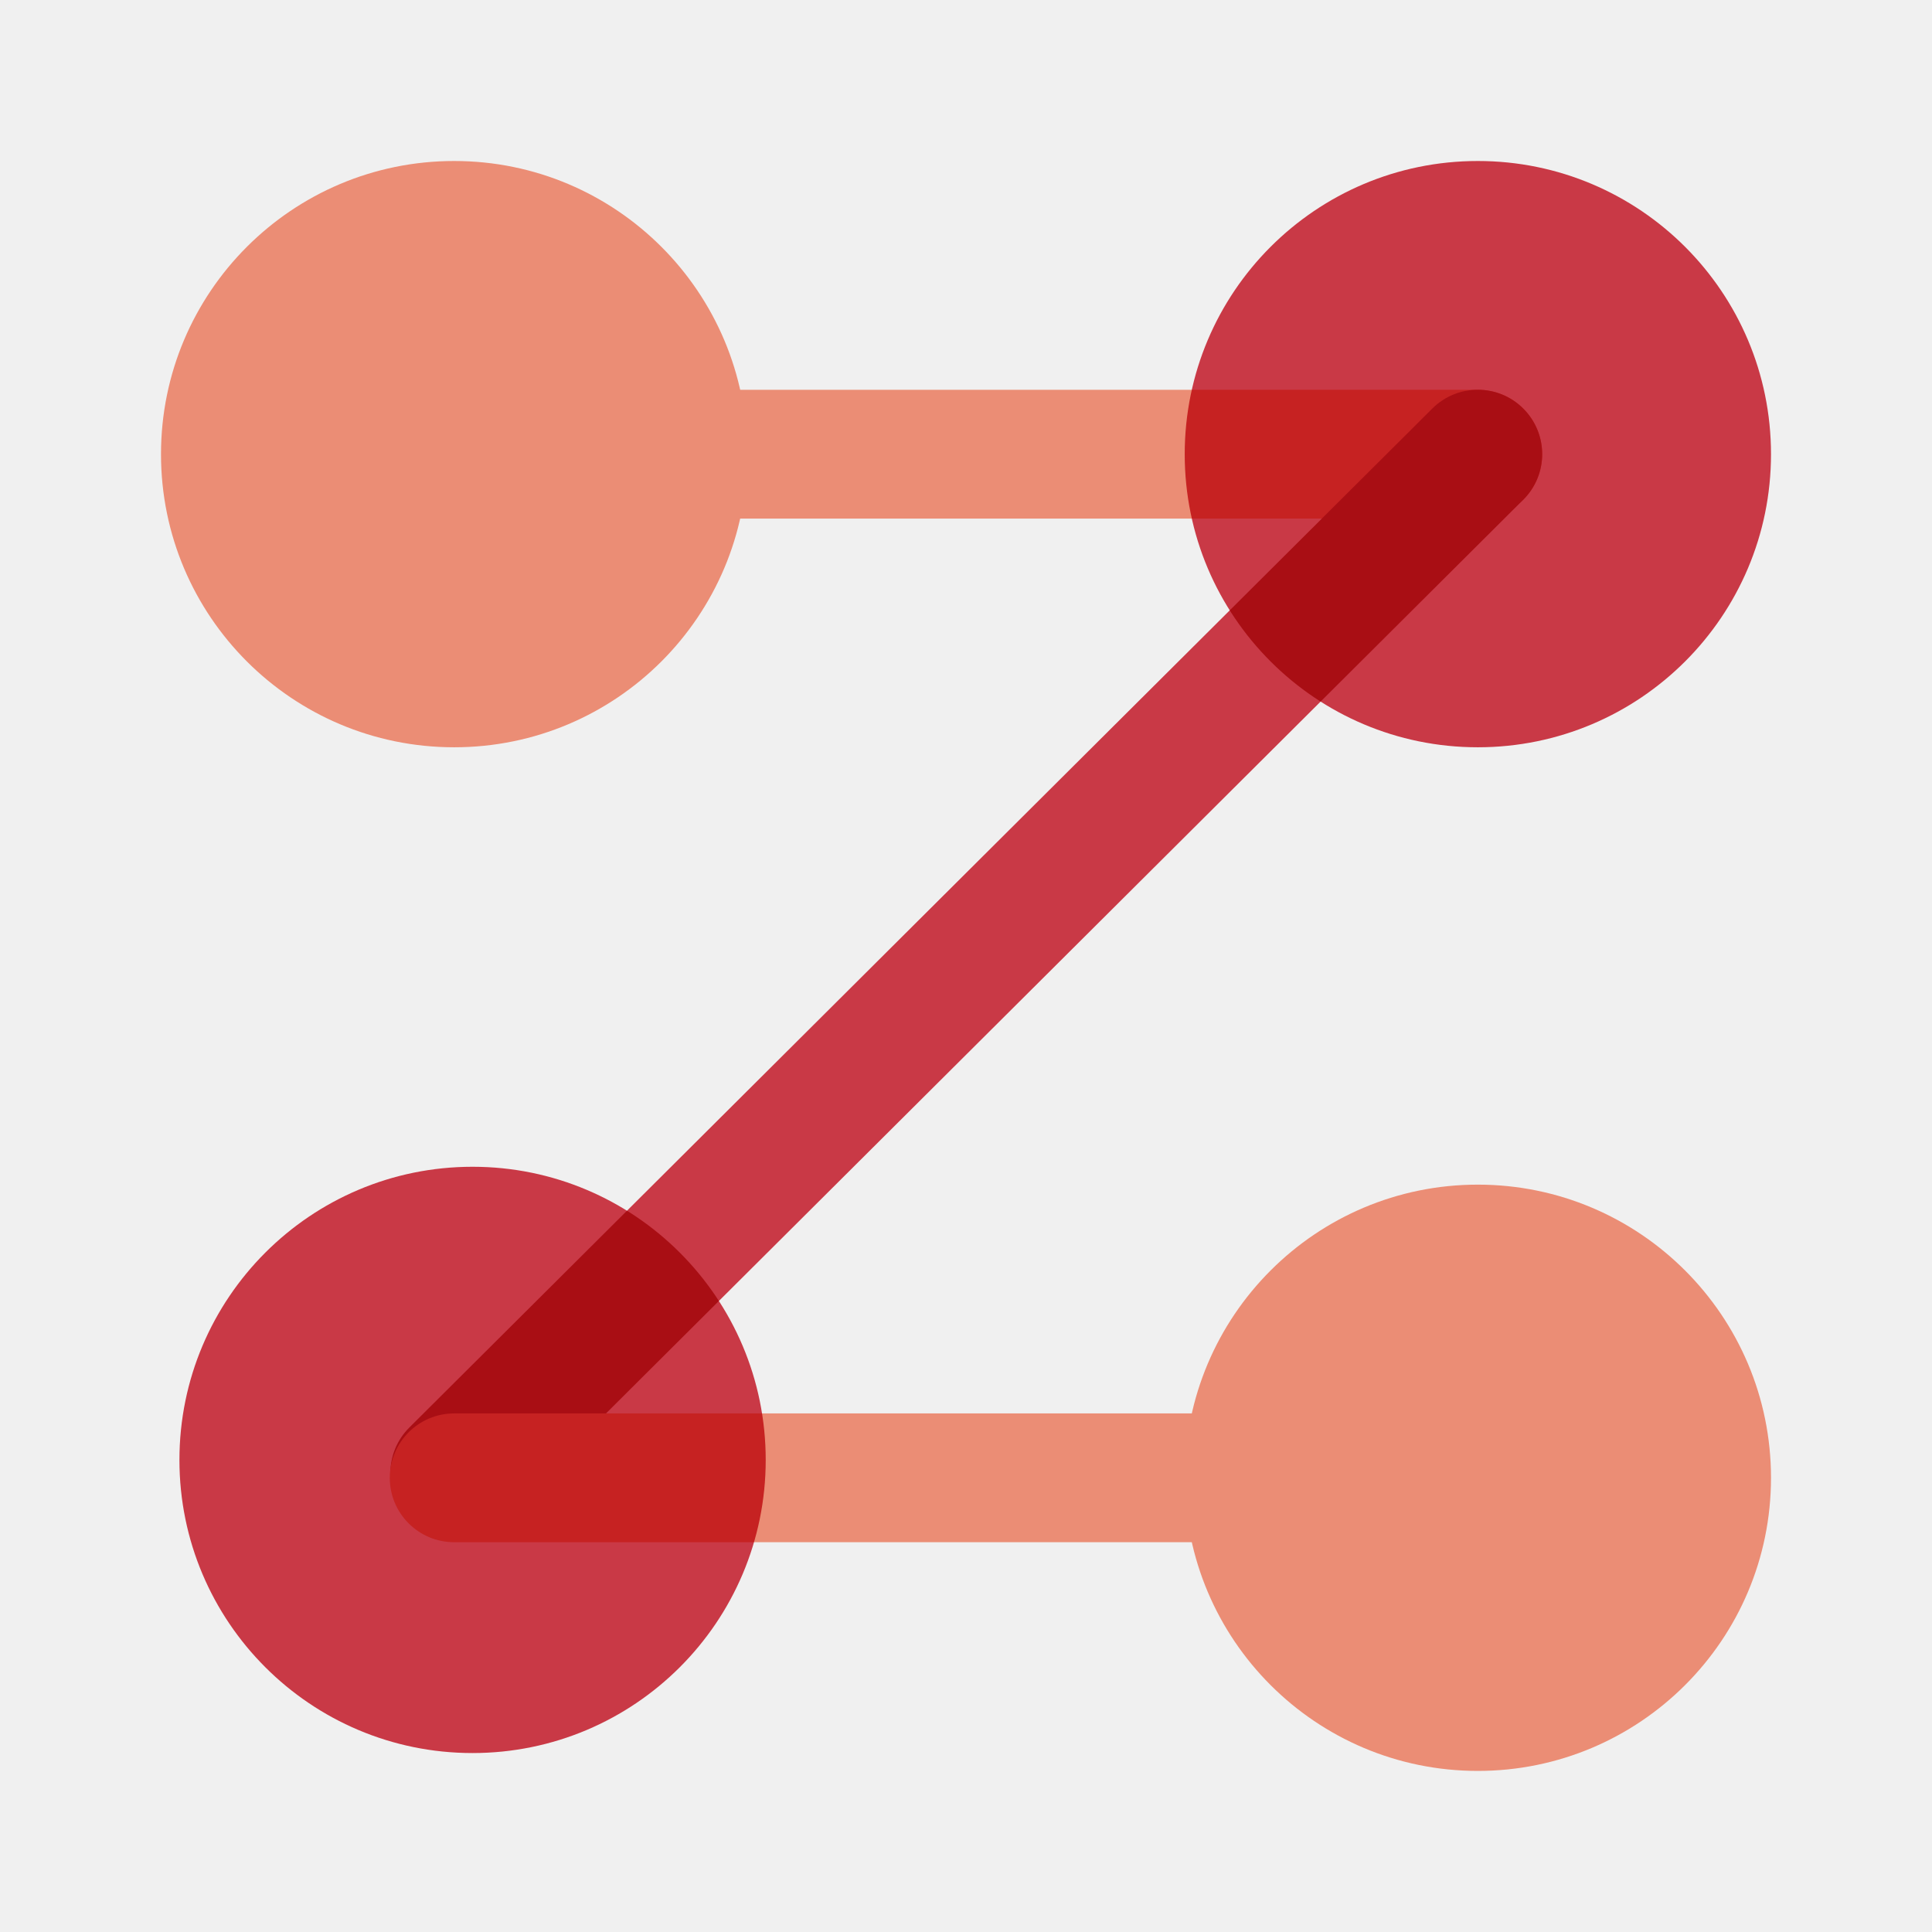
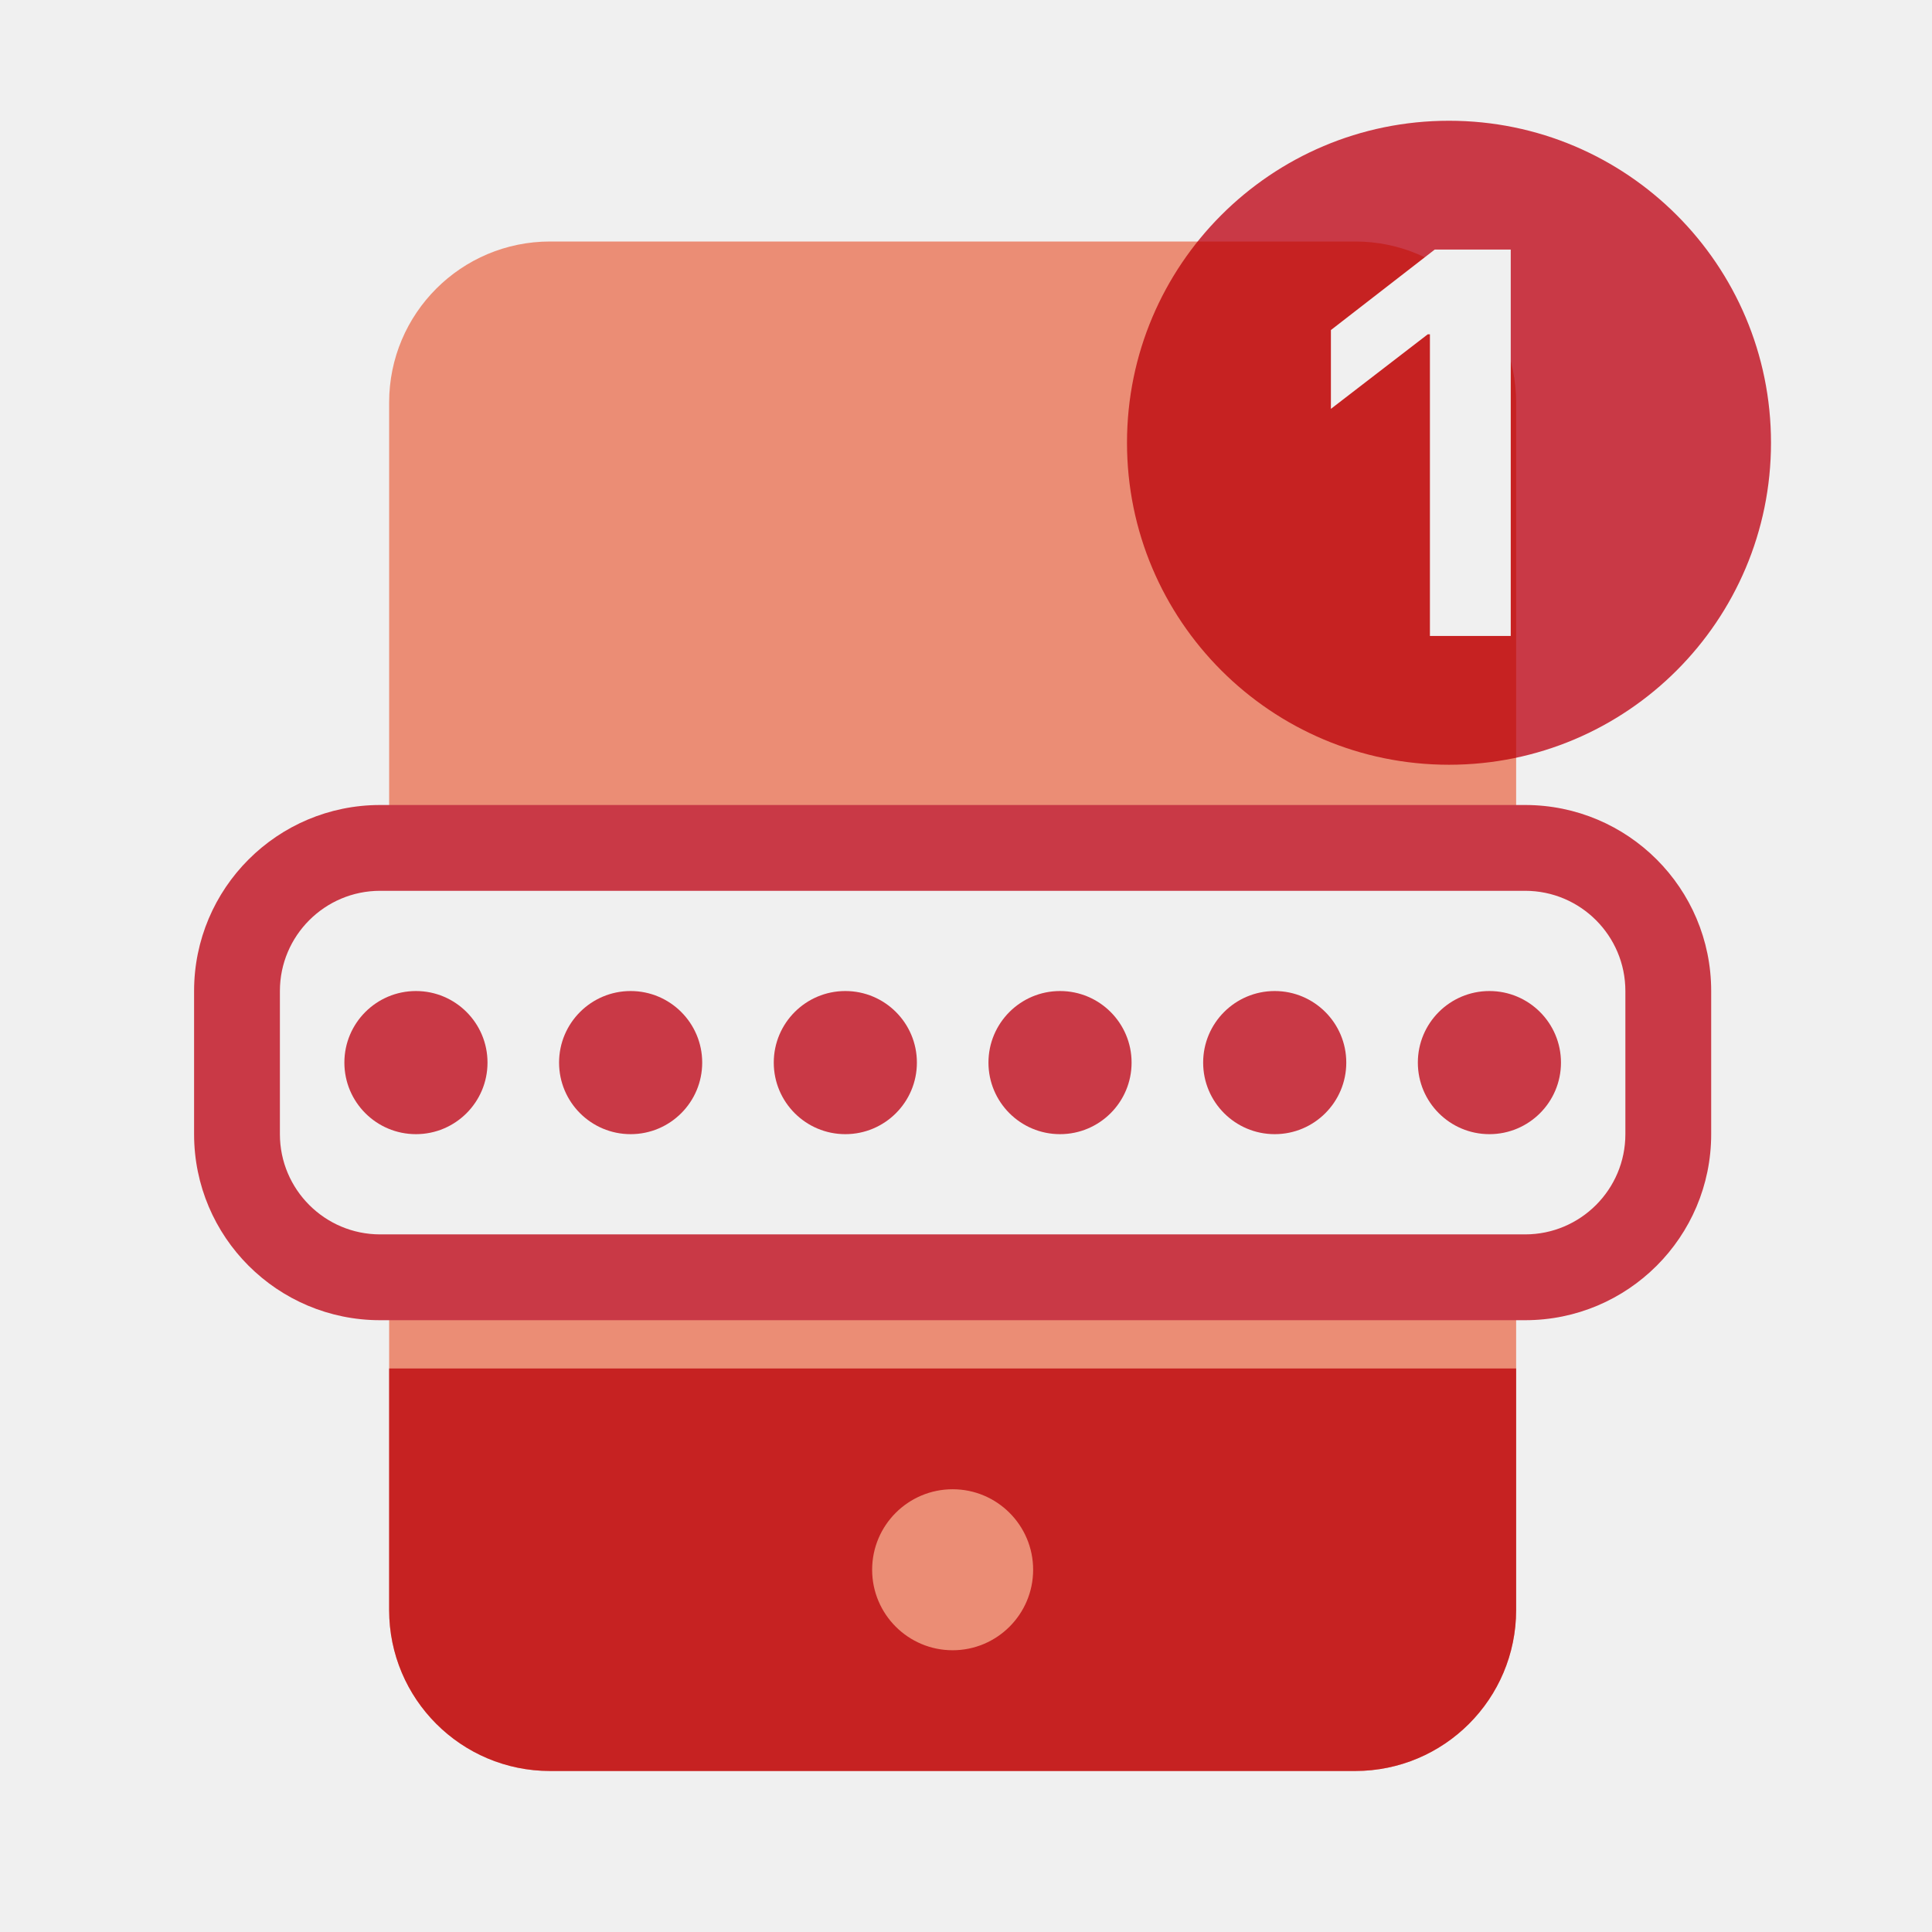
<svg xmlns="http://www.w3.org/2000/svg" width="24" height="24" viewBox="0 0 24 24" fill="none">
  <g style="mix-blend-mode:multiply">
-     <path fill-rule="evenodd" clip-rule="evenodd" d="M19.158 5.642C19.158 6.083 18.8 6.442 18.358 6.442L5.642 6.442C5.2 6.442 4.842 6.083 4.842 5.642C4.842 5.2 5.2 4.842 5.642 4.842L18.358 4.842C18.8 4.842 19.158 5.2 19.158 5.642Z" fill="#FA967C" />
-     <path fill-rule="evenodd" clip-rule="evenodd" d="M18.924 5.077C19.236 5.39 19.235 5.897 18.922 6.208L6.214 18.867C5.901 19.178 5.395 19.178 5.083 18.864C4.771 18.552 4.772 18.045 5.085 17.733L17.793 5.075C18.106 4.763 18.613 4.764 18.924 5.077Z" fill="#D63D4A" />
-     <path fill-rule="evenodd" clip-rule="evenodd" d="M19.158 18.358C19.158 18.8 18.8 19.158 18.358 19.158L5.642 19.158C5.2 19.158 4.842 18.8 4.842 18.358C4.842 17.916 5.2 17.558 5.642 17.558L18.358 17.558C18.8 17.558 19.158 17.916 19.158 18.358Z" fill="#FA967C" />
+     <path d="M4.834 5C4.834 3.895 5.729 3 6.834 3H16.834C17.939 3 18.834 3.895 18.834 5V20C18.834 21.105 17.939 22 16.834 22H6.834C5.729 22 4.834 21.105 4.834 20V5Z" fill="#FA967C" />
    <g style="mix-blend-mode:multiply">
-       <path d="M18.358 9.283C20.369 9.283 22 7.653 22 5.642C22 3.63 20.369 2 18.358 2C16.347 2 14.717 3.63 14.717 5.642C14.717 7.653 16.347 9.283 18.358 9.283Z" fill="#D63D4A" />
+       <path d="M4.834 17H18.834V20C18.834 21.105 17.939 22 16.834 22H6.834C5.729 22 4.834 21.105 4.834 20V17Z" fill="#D63D4A" />
    </g>
-     <path d="M5.642 9.283C7.653 9.283 9.283 7.653 9.283 5.642C9.283 3.63 7.653 2 5.642 2C3.63 2 2 3.63 2 5.642C2 7.653 3.63 9.283 5.642 9.283Z" fill="#FA967C" />
-     <path d="M18.358 21.999C20.369 21.999 22 20.369 22 18.358C22 16.347 20.369 14.716 18.358 14.716C16.347 14.716 14.717 16.347 14.717 18.358C14.717 20.369 16.347 21.999 18.358 21.999Z" fill="#FA967C" />
+     <path d="M11.834 20.5C12.386 20.5 12.834 20.052 12.834 19.5C12.834 18.948 12.386 18.5 11.834 18.5C11.282 18.5 10.834 18.948 10.834 19.5C10.834 20.052 11.282 20.5 11.834 20.5Z" fill="#FA967C" />
+     <path d="M2.944 12.311C2.944 11.329 3.74 10.533 4.722 10.533H18.946C19.928 10.533 20.724 11.329 20.724 12.311V14.089C20.724 15.071 19.928 15.867 18.946 15.867H4.722C3.74 15.867 2.944 15.071 2.944 14.089V12.311Z" fill="white" />
+     <path d="M20.191 12.311C20.191 11.624 19.633 11.066 18.946 11.066H4.722C4.035 11.066 3.477 11.624 3.477 12.311V14.089C3.477 14.776 4.035 15.334 4.722 15.334H18.946C19.633 15.334 20.191 14.776 20.191 14.089V12.311ZM21.257 14.089C21.257 15.366 20.222 16.4 18.946 16.4H4.722C3.446 16.4 2.411 15.366 2.411 14.089V12.311C2.411 11.034 3.446 10 4.722 10H18.946C20.222 10 21.257 11.034 21.257 12.311V14.089Z" fill="#D63D4A" />
    <g style="mix-blend-mode:multiply">
-       <path d="M5.87 21.777C7.881 21.777 9.512 20.147 9.512 18.136C9.512 16.125 7.881 14.494 5.87 14.494C3.859 14.494 2.229 16.125 2.229 18.136C2.229 20.147 3.859 21.777 5.87 21.777Z" fill="#D63D4A" />
+       <circle cx="5.167" cy="13.2" r="0.889" fill="#D63D4A" />
    </g>
+     <g style="mix-blend-mode:multiply">
+       <circle cx="13.168" cy="13.2" r="0.889" fill="#D63D4A" />
+     </g>
+     <g style="mix-blend-mode:multiply">
+       <circle cx="7.834" cy="13.2" r="0.889" fill="#D63D4A" />
+     </g>
+     <g style="mix-blend-mode:multiply">
+       <circle cx="15.835" cy="13.2" r="0.889" fill="#D63D4A" />
+     </g>
+     <g style="mix-blend-mode:multiply">
+       <circle cx="10.501" cy="13.2" r="0.889" fill="#D63D4A" />
+     </g>
+     <g style="mix-blend-mode:multiply">
+       <circle cx="18.502" cy="13.2" r="0.889" fill="#D63D4A" />
+     </g>
+     <g style="mix-blend-mode:multiply">
+       <circle cx="18" cy="5.5" r="4" fill="#D63D4A" />
+     </g>
+     <path d="M18.767 3.1V7.9H17.763V4.153H17.736L16.533 5.079V4.1L17.823 3.1H18.767Z" fill="white" />
  </g>
</svg>
